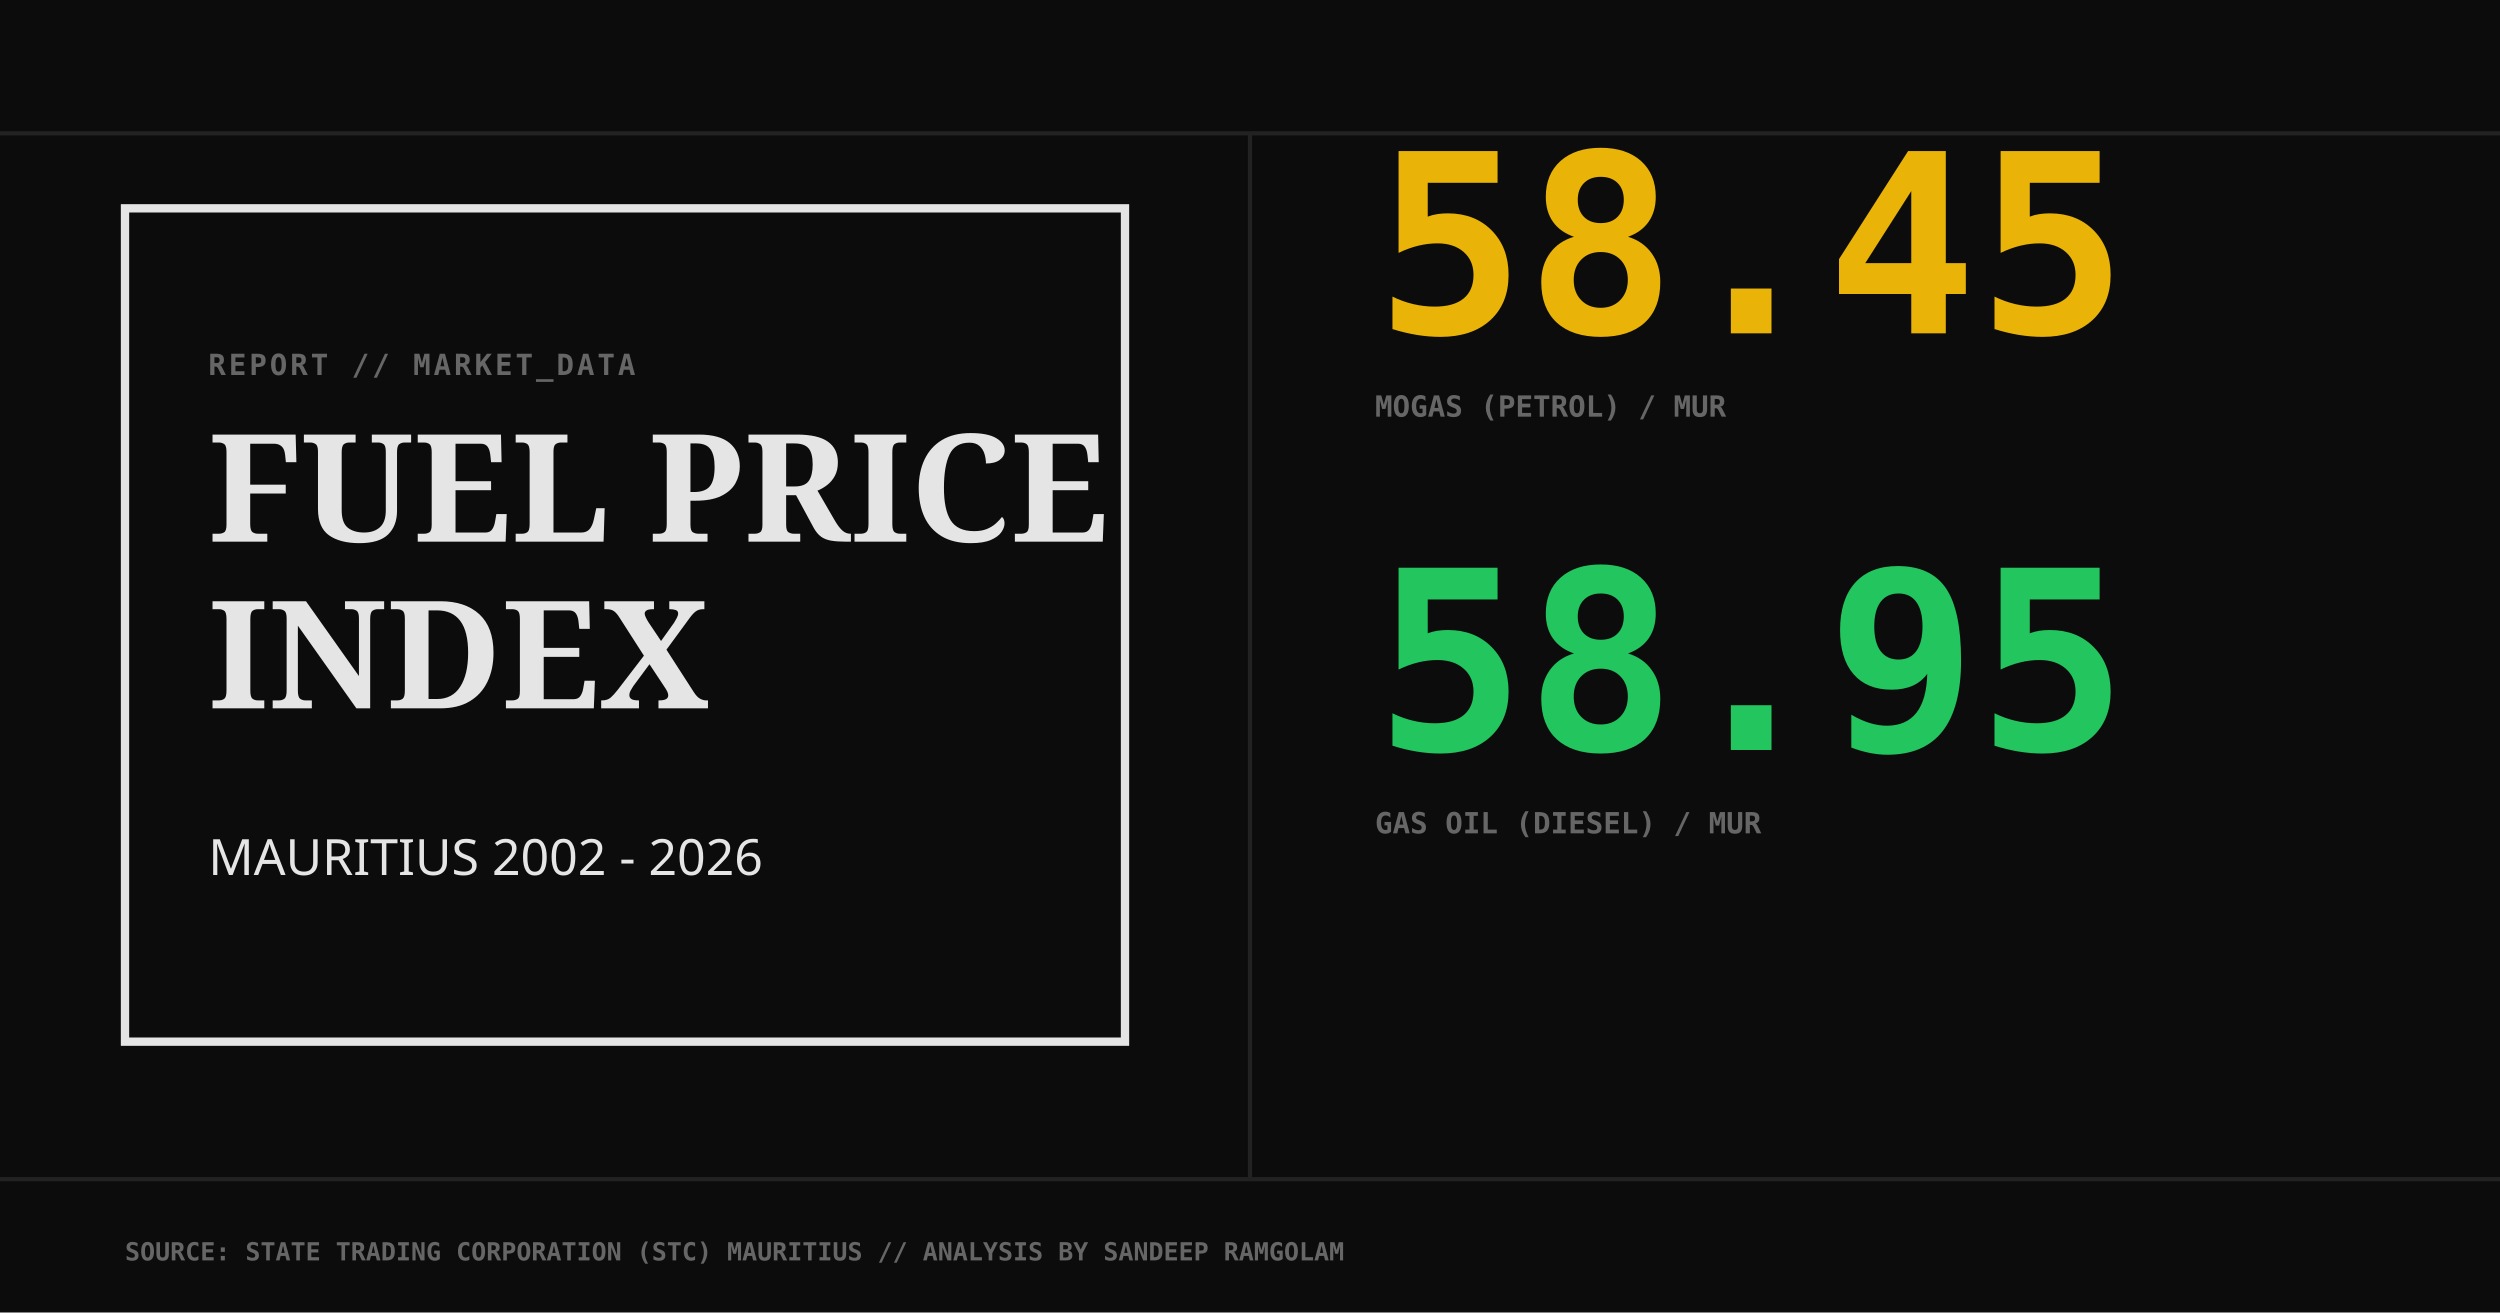
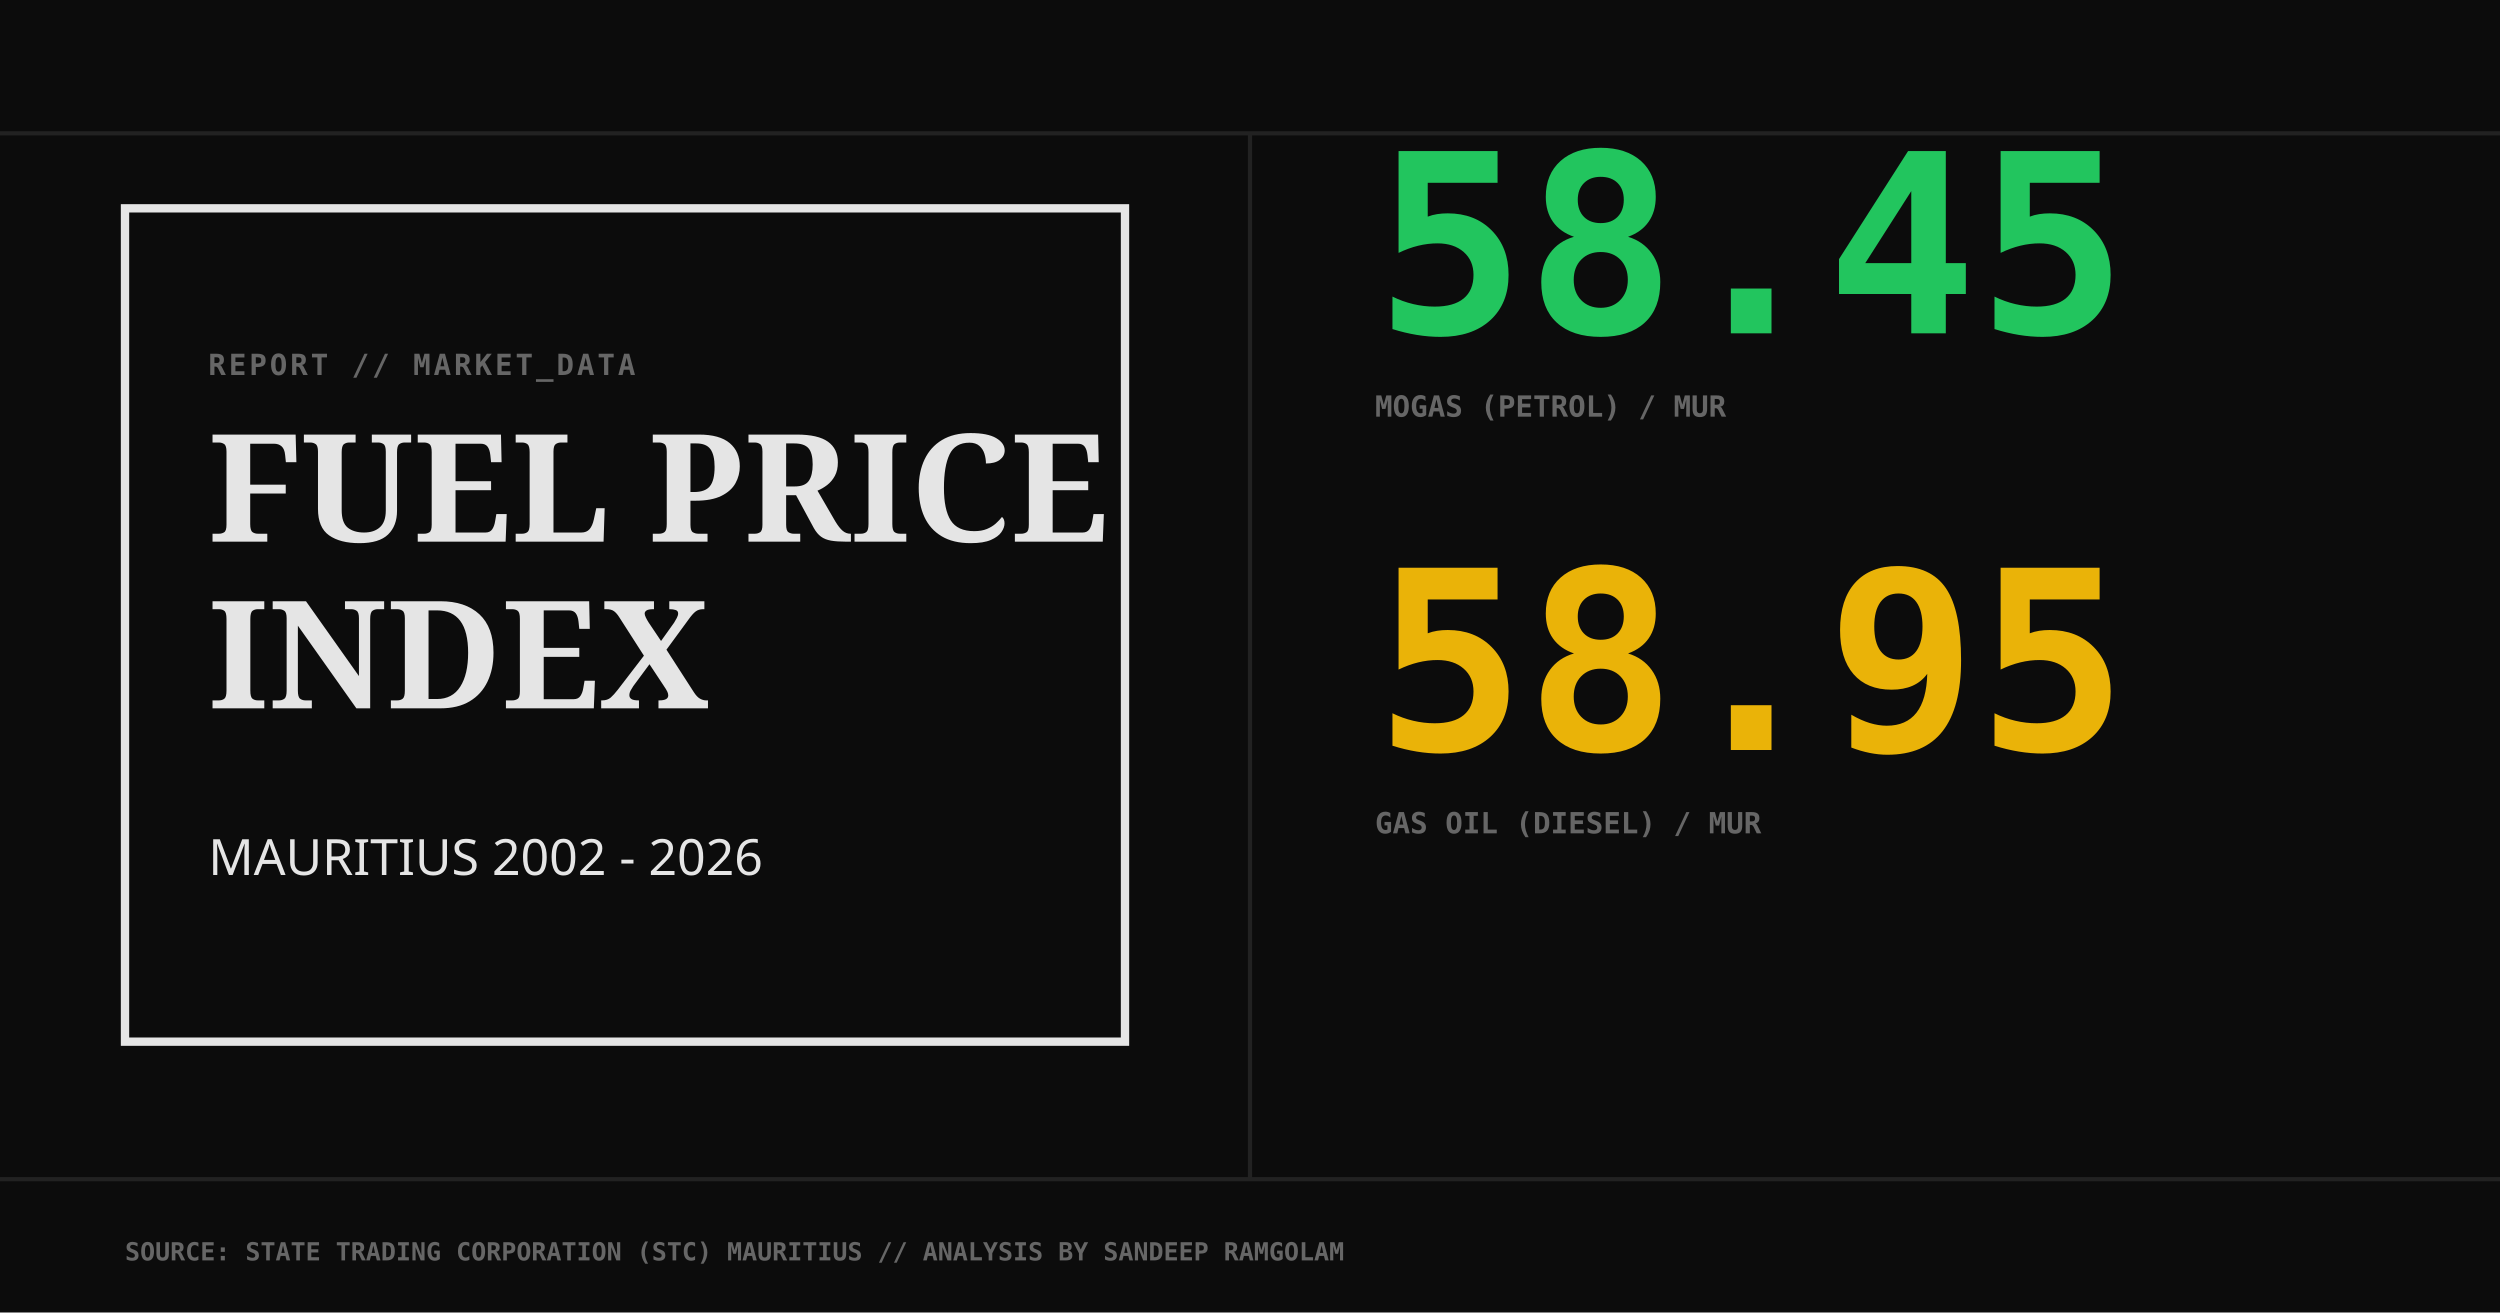
<svg xmlns="http://www.w3.org/2000/svg" width="1200" height="630" viewBox="0 0 1200 630" fill="none">
  <rect width="1200" height="630" fill="#0c0c0c" />
  <path d="M0 64H1200" stroke="#222" stroke-width="2" />
  <path d="M0 566H1200" stroke="#222" stroke-width="2" />
  <path d="M600 64V566" stroke="#222" stroke-width="2" />
  <rect x="60" y="100" width="480" height="400" fill="none" stroke="#e5e5e5" stroke-width="4" />
  <text x="100" y="180" fill="#666" font-family="monospace" font-size="14" font-weight="700" letter-spacing="0.1em">REPORT // MARKET_DATA</text>
  <text x="100" y="260" fill="#e5e5e5" font-family="serif" font-size="72" font-weight="800">FUEL PRICE</text>
  <text x="100" y="340" fill="#e5e5e5" font-family="serif" font-size="72" font-weight="800">INDEX</text>
  <text x="100" y="420" fill="#e5e5e5" font-family="sans-serif" font-size="24" font-weight="500">MAURITIUS 2002 - 2026</text>
-   <text x="660" y="160" fill="#eab308" font-family="monospace" font-size="120" font-weight="800">58.45</text>
+   <text x="660" y="160" fill="#22c55e" font-family="monospace" font-size="120" font-weight="800">58.45</text>
  <text x="660" y="200" fill="#666" font-family="monospace" font-size="14" font-weight="700">MOGAS (PETROL) / MUR</text>
-   <text x="660" y="360" fill="#22c55e" font-family="monospace" font-size="120" font-weight="800">58.95</text>
+   <text x="660" y="360" fill="#eab308" font-family="monospace" font-size="120" font-weight="800">58.95</text>
  <text x="660" y="400" fill="#666" font-family="monospace" font-size="14" font-weight="700">GAS OIL (DIESEL) / MUR</text>
  <text x="60" y="605" fill="#666" font-family="monospace" font-size="12" font-weight="700">SOURCE: STATE TRADING CORPORATION (STC) MAURITIUS // ANALYSIS BY SANDEEP RAMGOLAM</text>
</svg>
